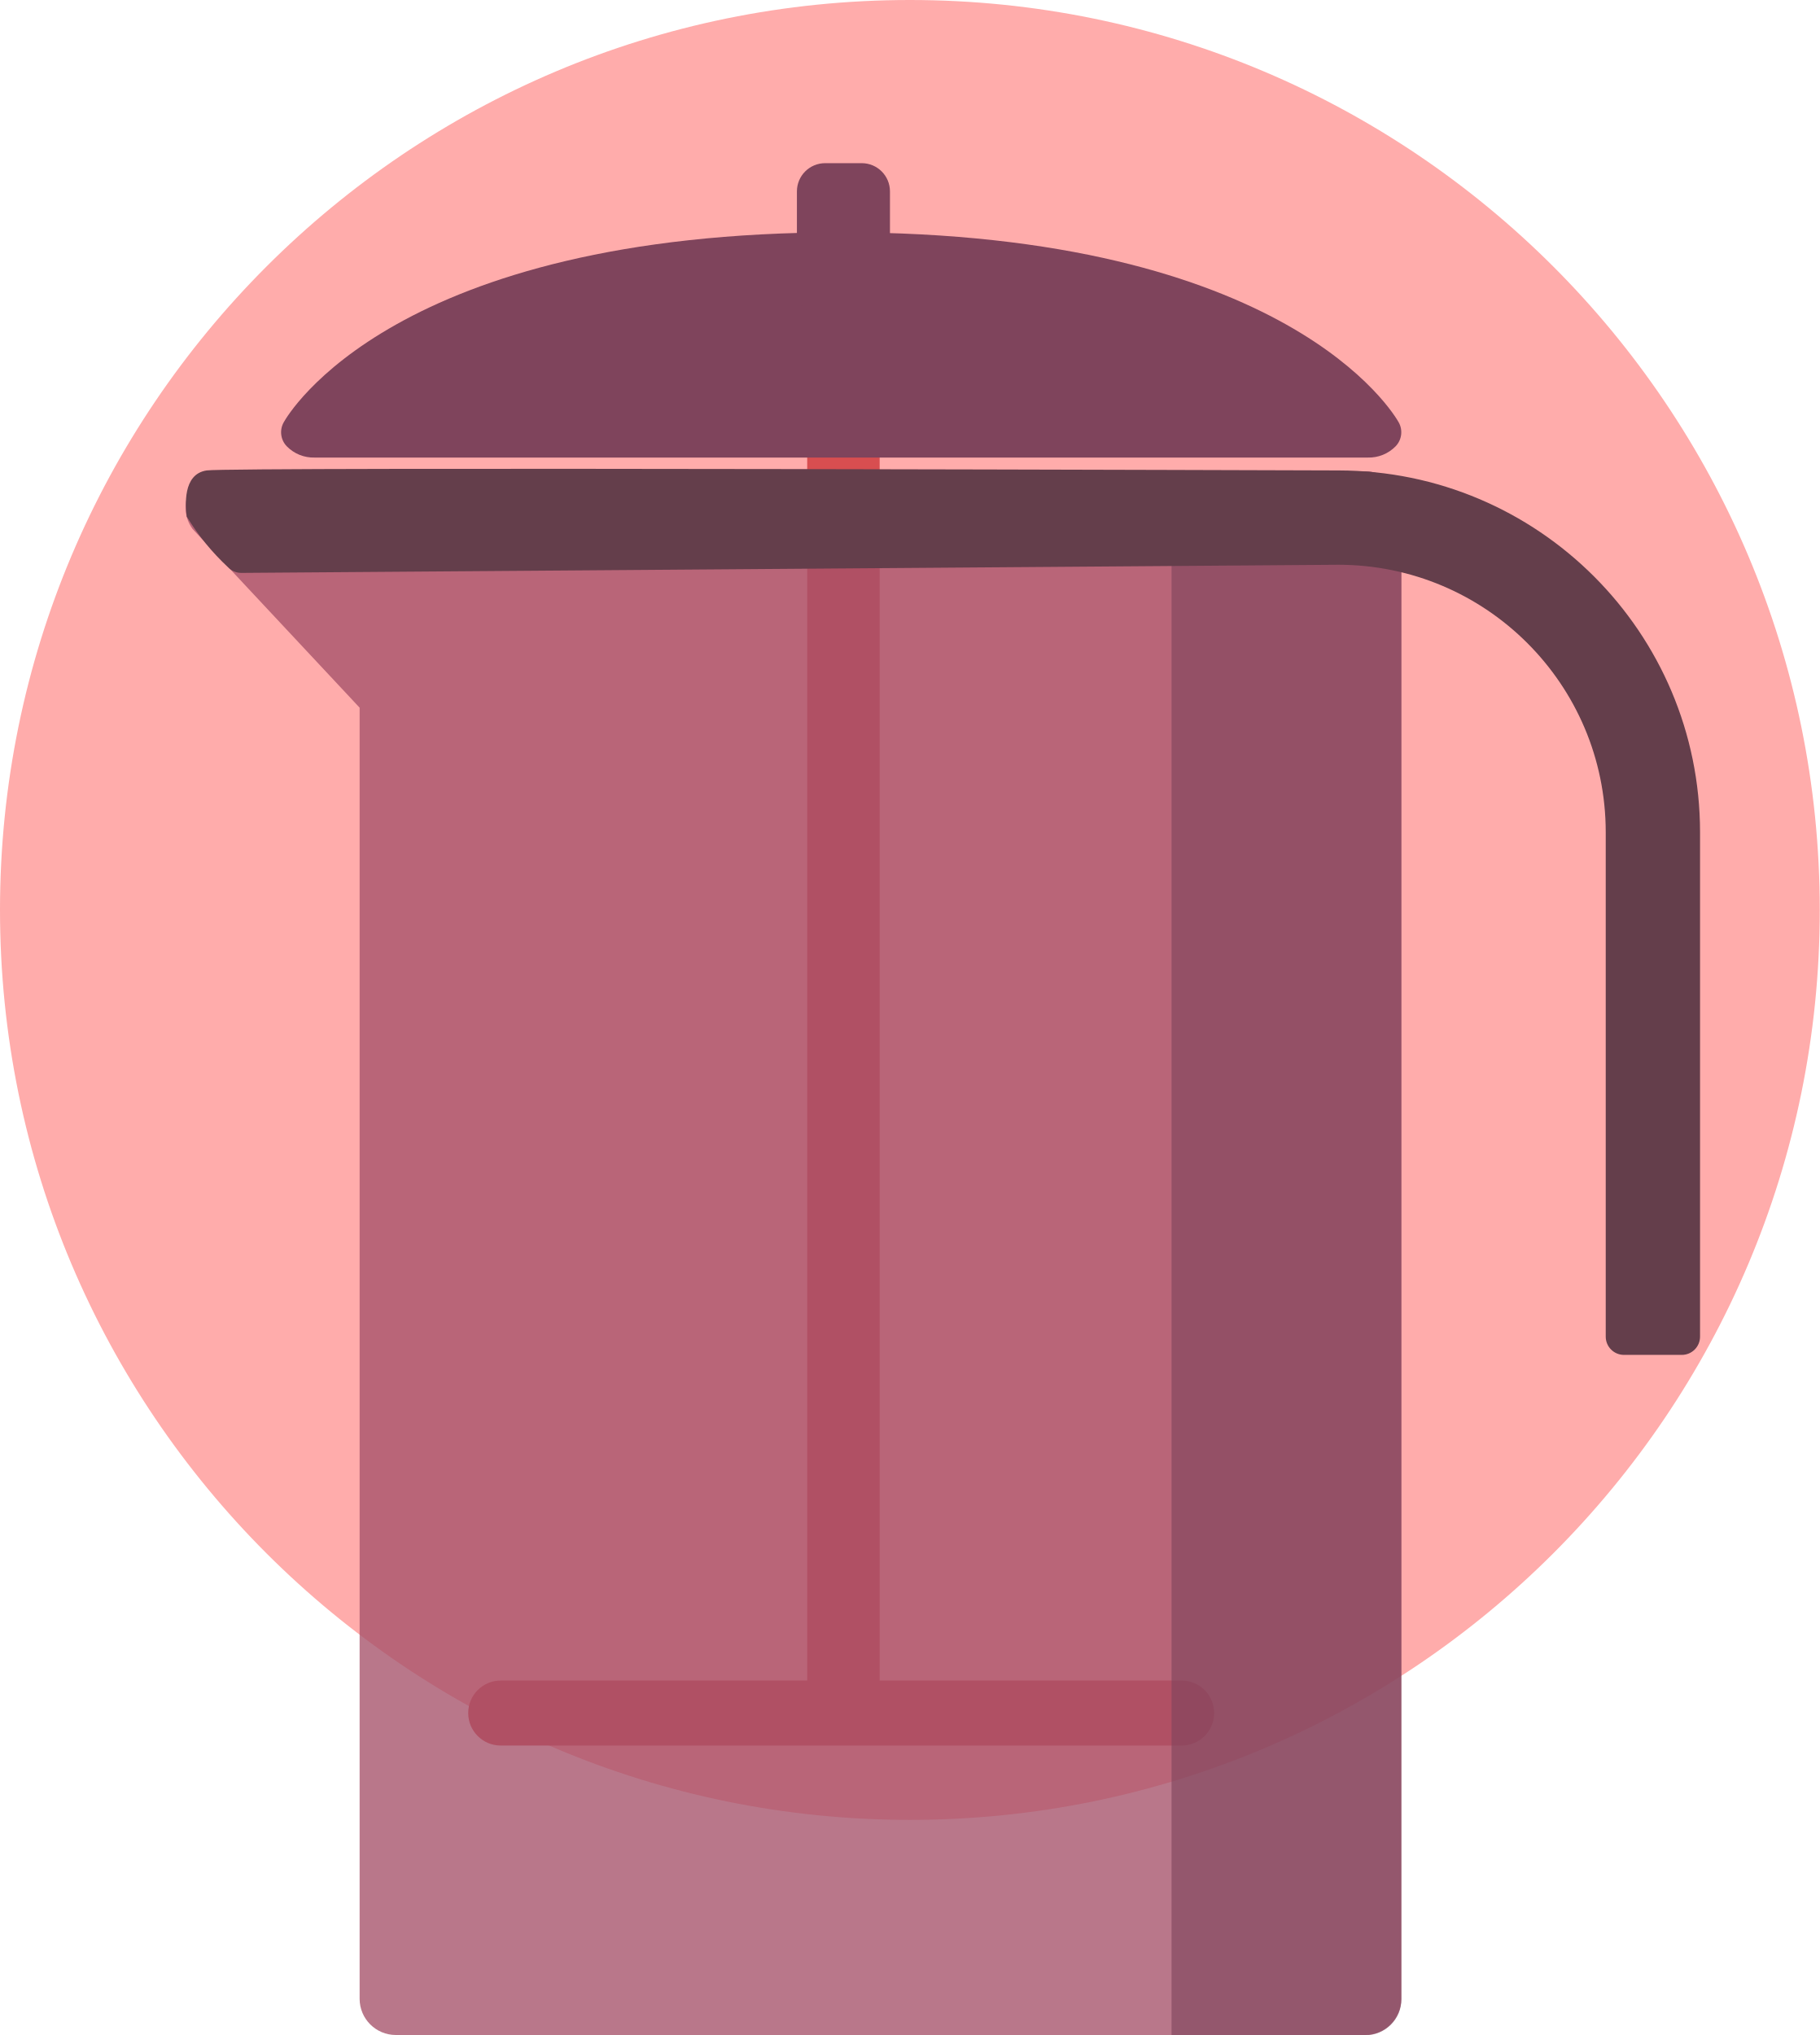
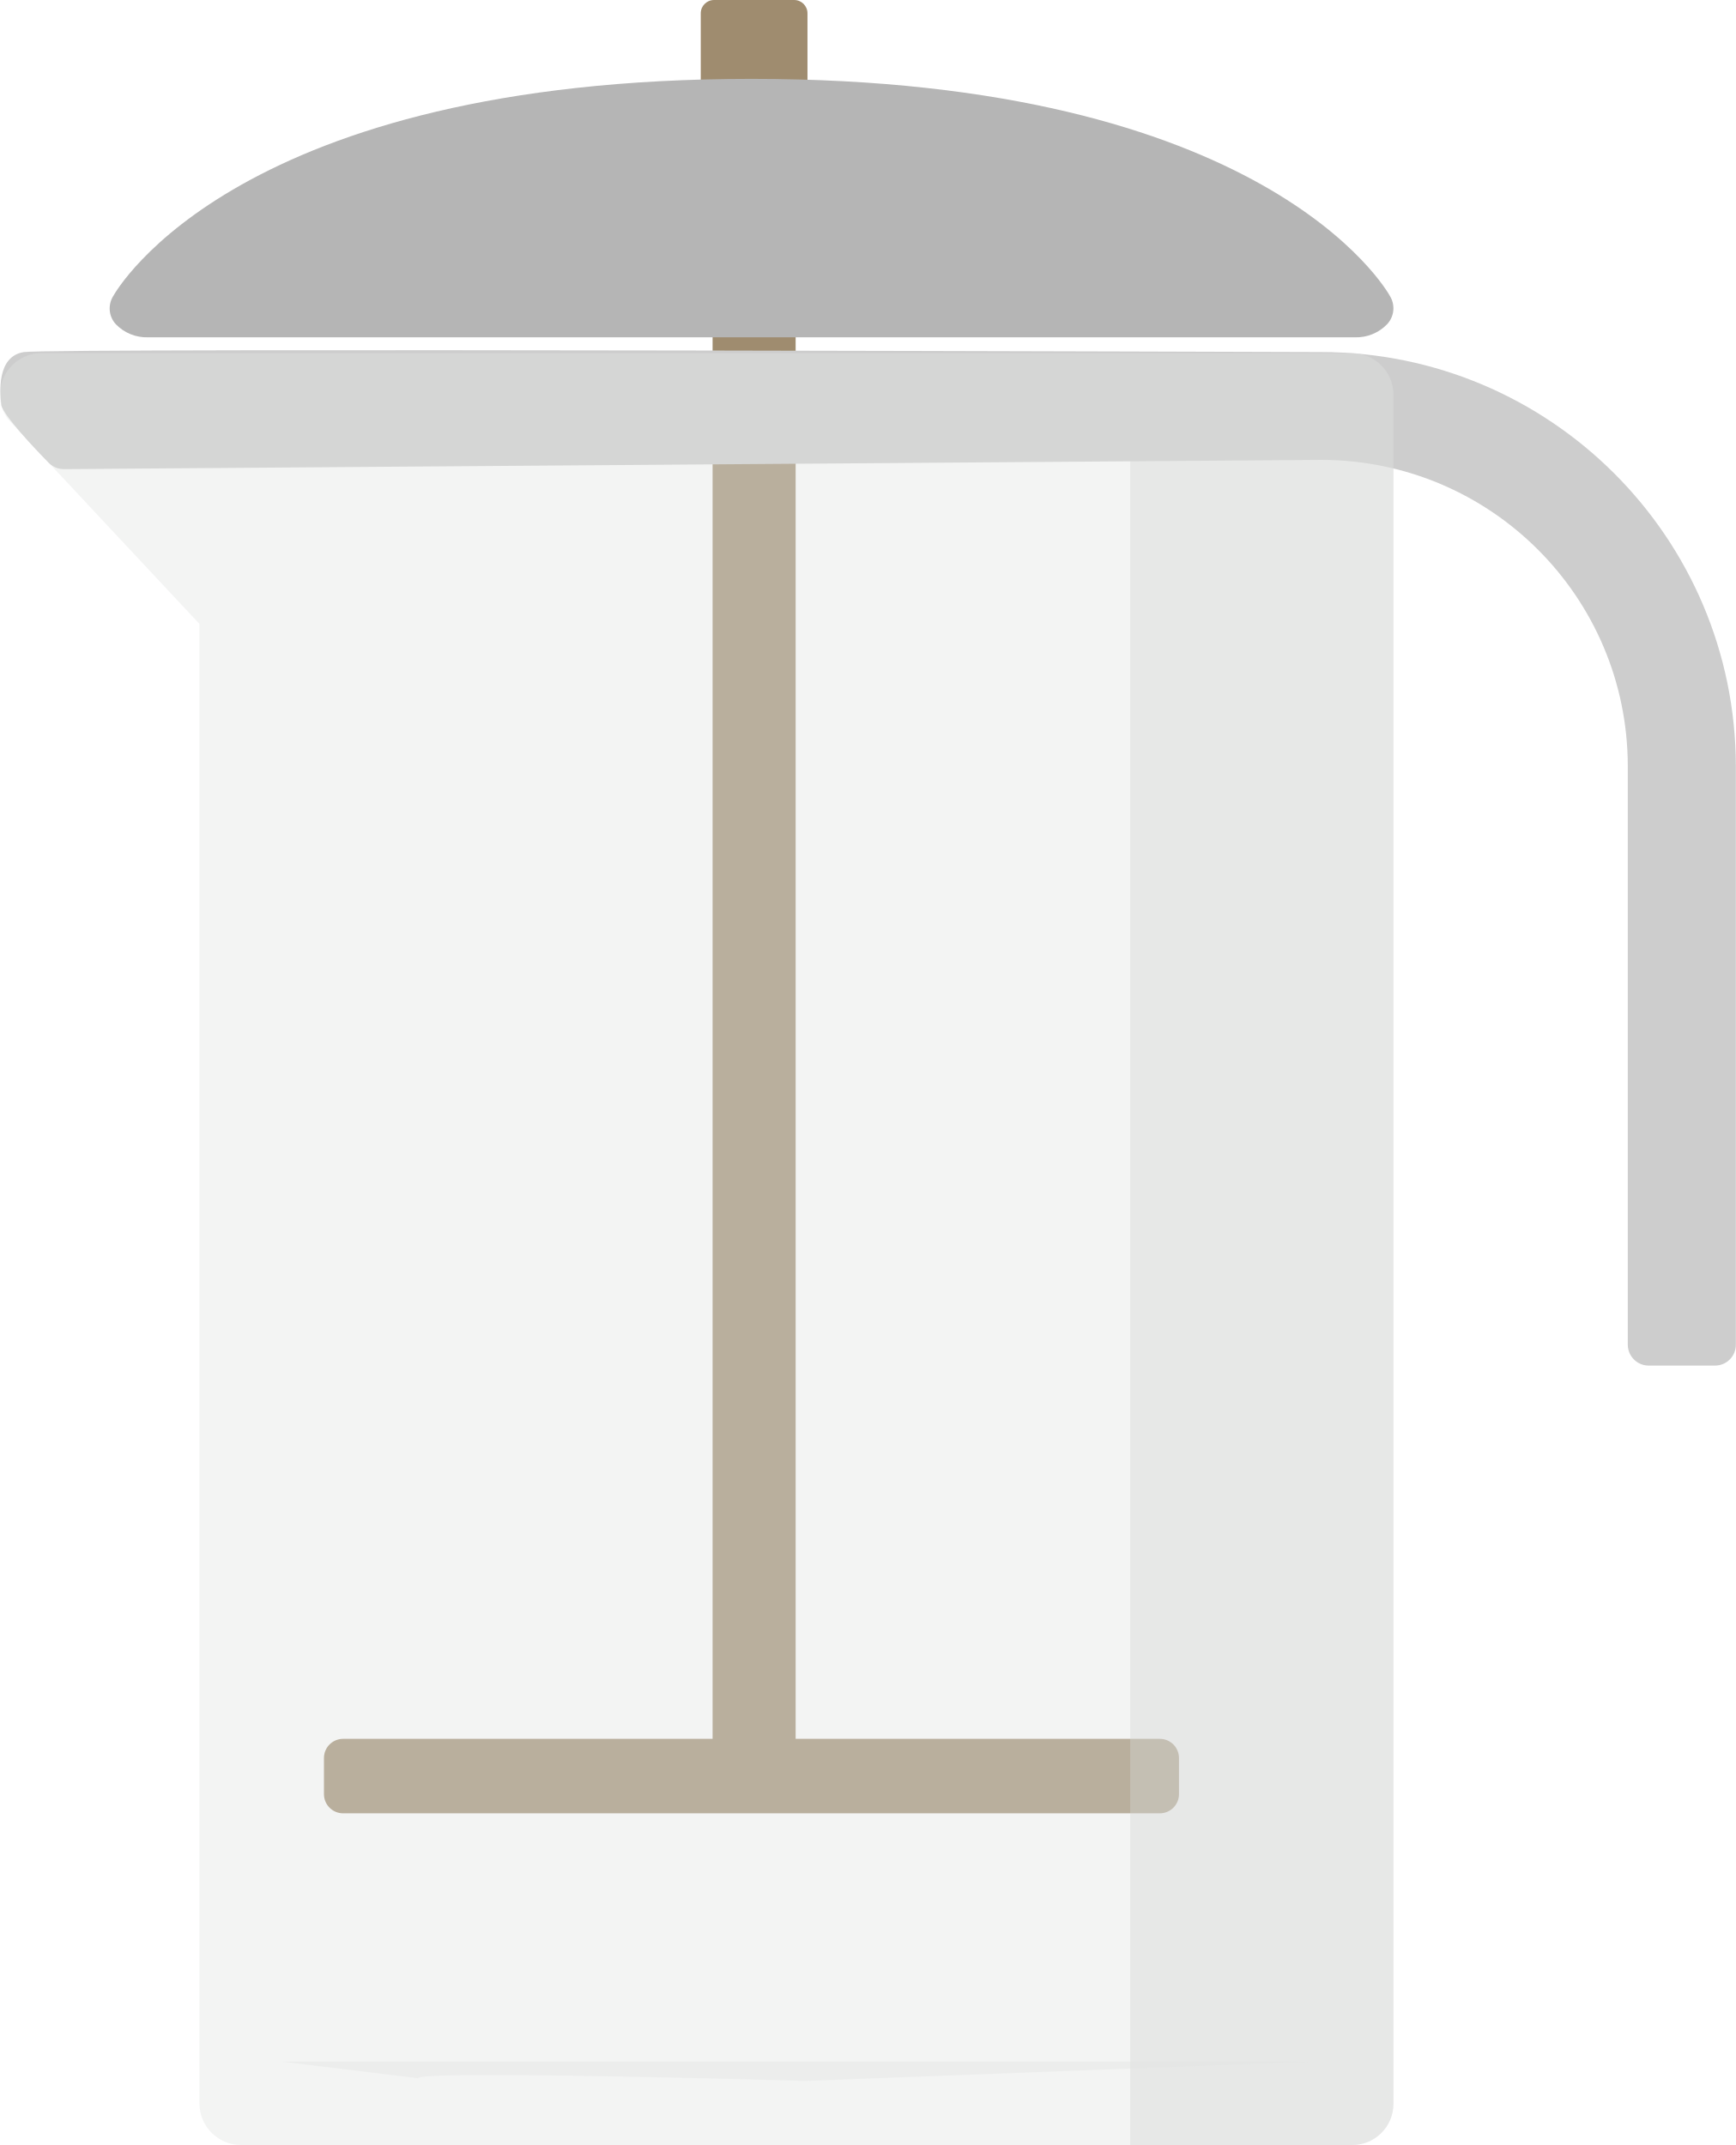
- <svg xmlns="http://www.w3.org/2000/svg" width="76" height="84.984" viewBox="0 0 76 84.984">
-   <g id="Gruppe_206" data-name="Gruppe 206" transform="translate(-229 -297)">
-     <circle id="Ellipse_369" data-name="Ellipse 369" cx="38" cy="38" r="38" transform="translate(229 297)" fill="#ffacab" />
-     <g id="Gruppe_188" data-name="Gruppe 188" transform="translate(-1453 352.903)">
-       <g id="Gruppe_183" data-name="Gruppe 183" transform="translate(1689.749 -49.089)">
-         <rect id="Rechteck_2202" data-name="Rechteck 2202" width="3.025" height="52.432" transform="translate(25.963 11.949)" fill="#d84e50" />
-         <rect id="Rechteck_2203" data-name="Rechteck 2203" width="31.154" height="2.714" rx="1.357" transform="translate(11.805 63.368)" fill="#d84e50" />
-         <path id="Pfad_1413" data-name="Pfad 1413" d="M1057.15,532.831h-40.48a1.513,1.513,0,0,1-1.512-1.512V477.4l-6.977-7.463a1.512,1.512,0,0,1,1.22-2.406h47.749a1.513,1.513,0,0,1,1.512,1.512v62.275A1.513,1.513,0,0,1,1057.15,532.831Zm-38.968-3.025h37.456l-18.39.7s-14.123-.418-14.123-.1Z" transform="translate(-1007.888 -454.661)" fill="#a55169" opacity="0.78" />
-         <path id="Pfad_1414" data-name="Pfad 1414" d="M1028.308,589.454" transform="translate(-1018.015 -515.124)" fill="#a55169" />
-         <path id="Pfad_1415" data-name="Pfad 1415" d="M1089.58,467.531h8.1a1.5,1.5,0,0,1,1.5,1.5v62.308a1.5,1.5,0,0,1-1.5,1.5h-8.1" transform="translate(-1048.401 -454.661)" fill="#7f445c" opacity="0.63" />
-         <path id="Pfad_1416" data-name="Pfad 1416" d="M1070.392,504.323h-2.413a.763.763,0,0,1-.763-.763V482.486a11.173,11.173,0,0,0-11.161-11.16l-45.819.34a.759.759,0,0,1-.553-.232,9.984,9.984,0,0,1-1.731-2.121c-.049-.436-.181-1.772.833-1.926s47.27,0,47.27,0a15.116,15.116,0,0,1,15.1,15.1V503.56A.763.763,0,0,1,1070.392,504.323Z" transform="translate(-1007.904 -454.555)" fill="#643e4b" />
-         <g id="Gruppe_182" data-name="Gruppe 182" transform="translate(3.991)">
-           <path id="Pfad_1417" data-name="Pfad 1417" d="M1061.187,457.138h-43.979a1.562,1.562,0,0,1-1.167-.472.844.844,0,0,1-.126-1c.179-.324,4.6-7.933,23.282-7.933s23.1,7.609,23.283,7.933a.845.845,0,0,1-.126,1A1.564,1.564,0,0,1,1061.187,457.138Z" transform="translate(-1015.806 -444.844)" fill="#7f445c" />
-           <rect id="Rechteck_2204" data-name="Rechteck 2204" width="3.886" height="6.456" rx="1.179" transform="translate(21.542)" fill="#7f445c" />
-         </g>
+ <svg xmlns="http://www.w3.org/2000/svg" viewBox="0 0 154.05 190.39">
+   <defs>
+     <style>.cls-1{fill:#9f8c6f;}.cls-2,.cls-3{fill:#cdcdcd;}.cls-2,.cls-4{opacity:0.4;}.cls-4{fill:#e1e3e2;}.cls-5{fill:#b5b5b5;}</style>
+   </defs>
+   <g id="Ebene_2" data-name="Ebene 2">
+     <g id="Ebene_1-2" data-name="Ebene 1">
+       <g id="FrenchPress">
+         <rect class="cls-1" x="62.19" width="9.47" height="15.72" rx="1.18" />
+         <rect class="cls-1" x="63.24" y="29.1" width="7.37" height="127.7" />
+         <rect class="cls-1" x="28.75" y="154.34" width="75.88" height="6.61" rx="1.7" />
+         <path class="cls-2" d="M100.3,31.35H120A3.64,3.64,0,0,1,123.66,35V186.75a3.64,3.64,0,0,1-3.64,3.64H100.3" />
+         <path class="cls-3" d="M152.2,121.21h-5.88a1.86,1.86,0,0,1-1.86-1.86V68a27.21,27.21,0,0,0-27.18-27.18l-111.6.82a1.86,1.86,0,0,1-1.35-.56C3.1,39.83.21,36.77.12,35.94c-.12-1.06-.44-4.31,2-4.69s115.13,0,115.13,0A36.81,36.81,0,0,1,154.05,68v51.32A1.85,1.85,0,0,1,152.2,121.21Z" />
+         <path class="cls-4" d="M120,190.39H21.39a3.69,3.69,0,0,1-3.69-3.68V55.38L.71,37.21a3.68,3.68,0,0,1,3-5.86H120A3.68,3.68,0,0,1,123.66,35V186.71A3.68,3.68,0,0,1,120,190.39Z" />
+         <path class="cls-4" d="M25.07,183H116.3l-44.79,1.7s-34.4-1-34.4-.24Z" />
+         <path class="cls-5" d="M120.25,29.94H13.13a3.81,3.81,0,0,1-2.84-1.15A2.07,2.07,0,0,1,10,26.36C10.42,25.58,21.19,7,66.69,7S123,25.58,123.4,26.36a2.07,2.07,0,0,1-.31,2.43A3.8,3.8,0,0,1,120.25,29.94Z" />
      </g>
    </g>
  </g>
</svg>
